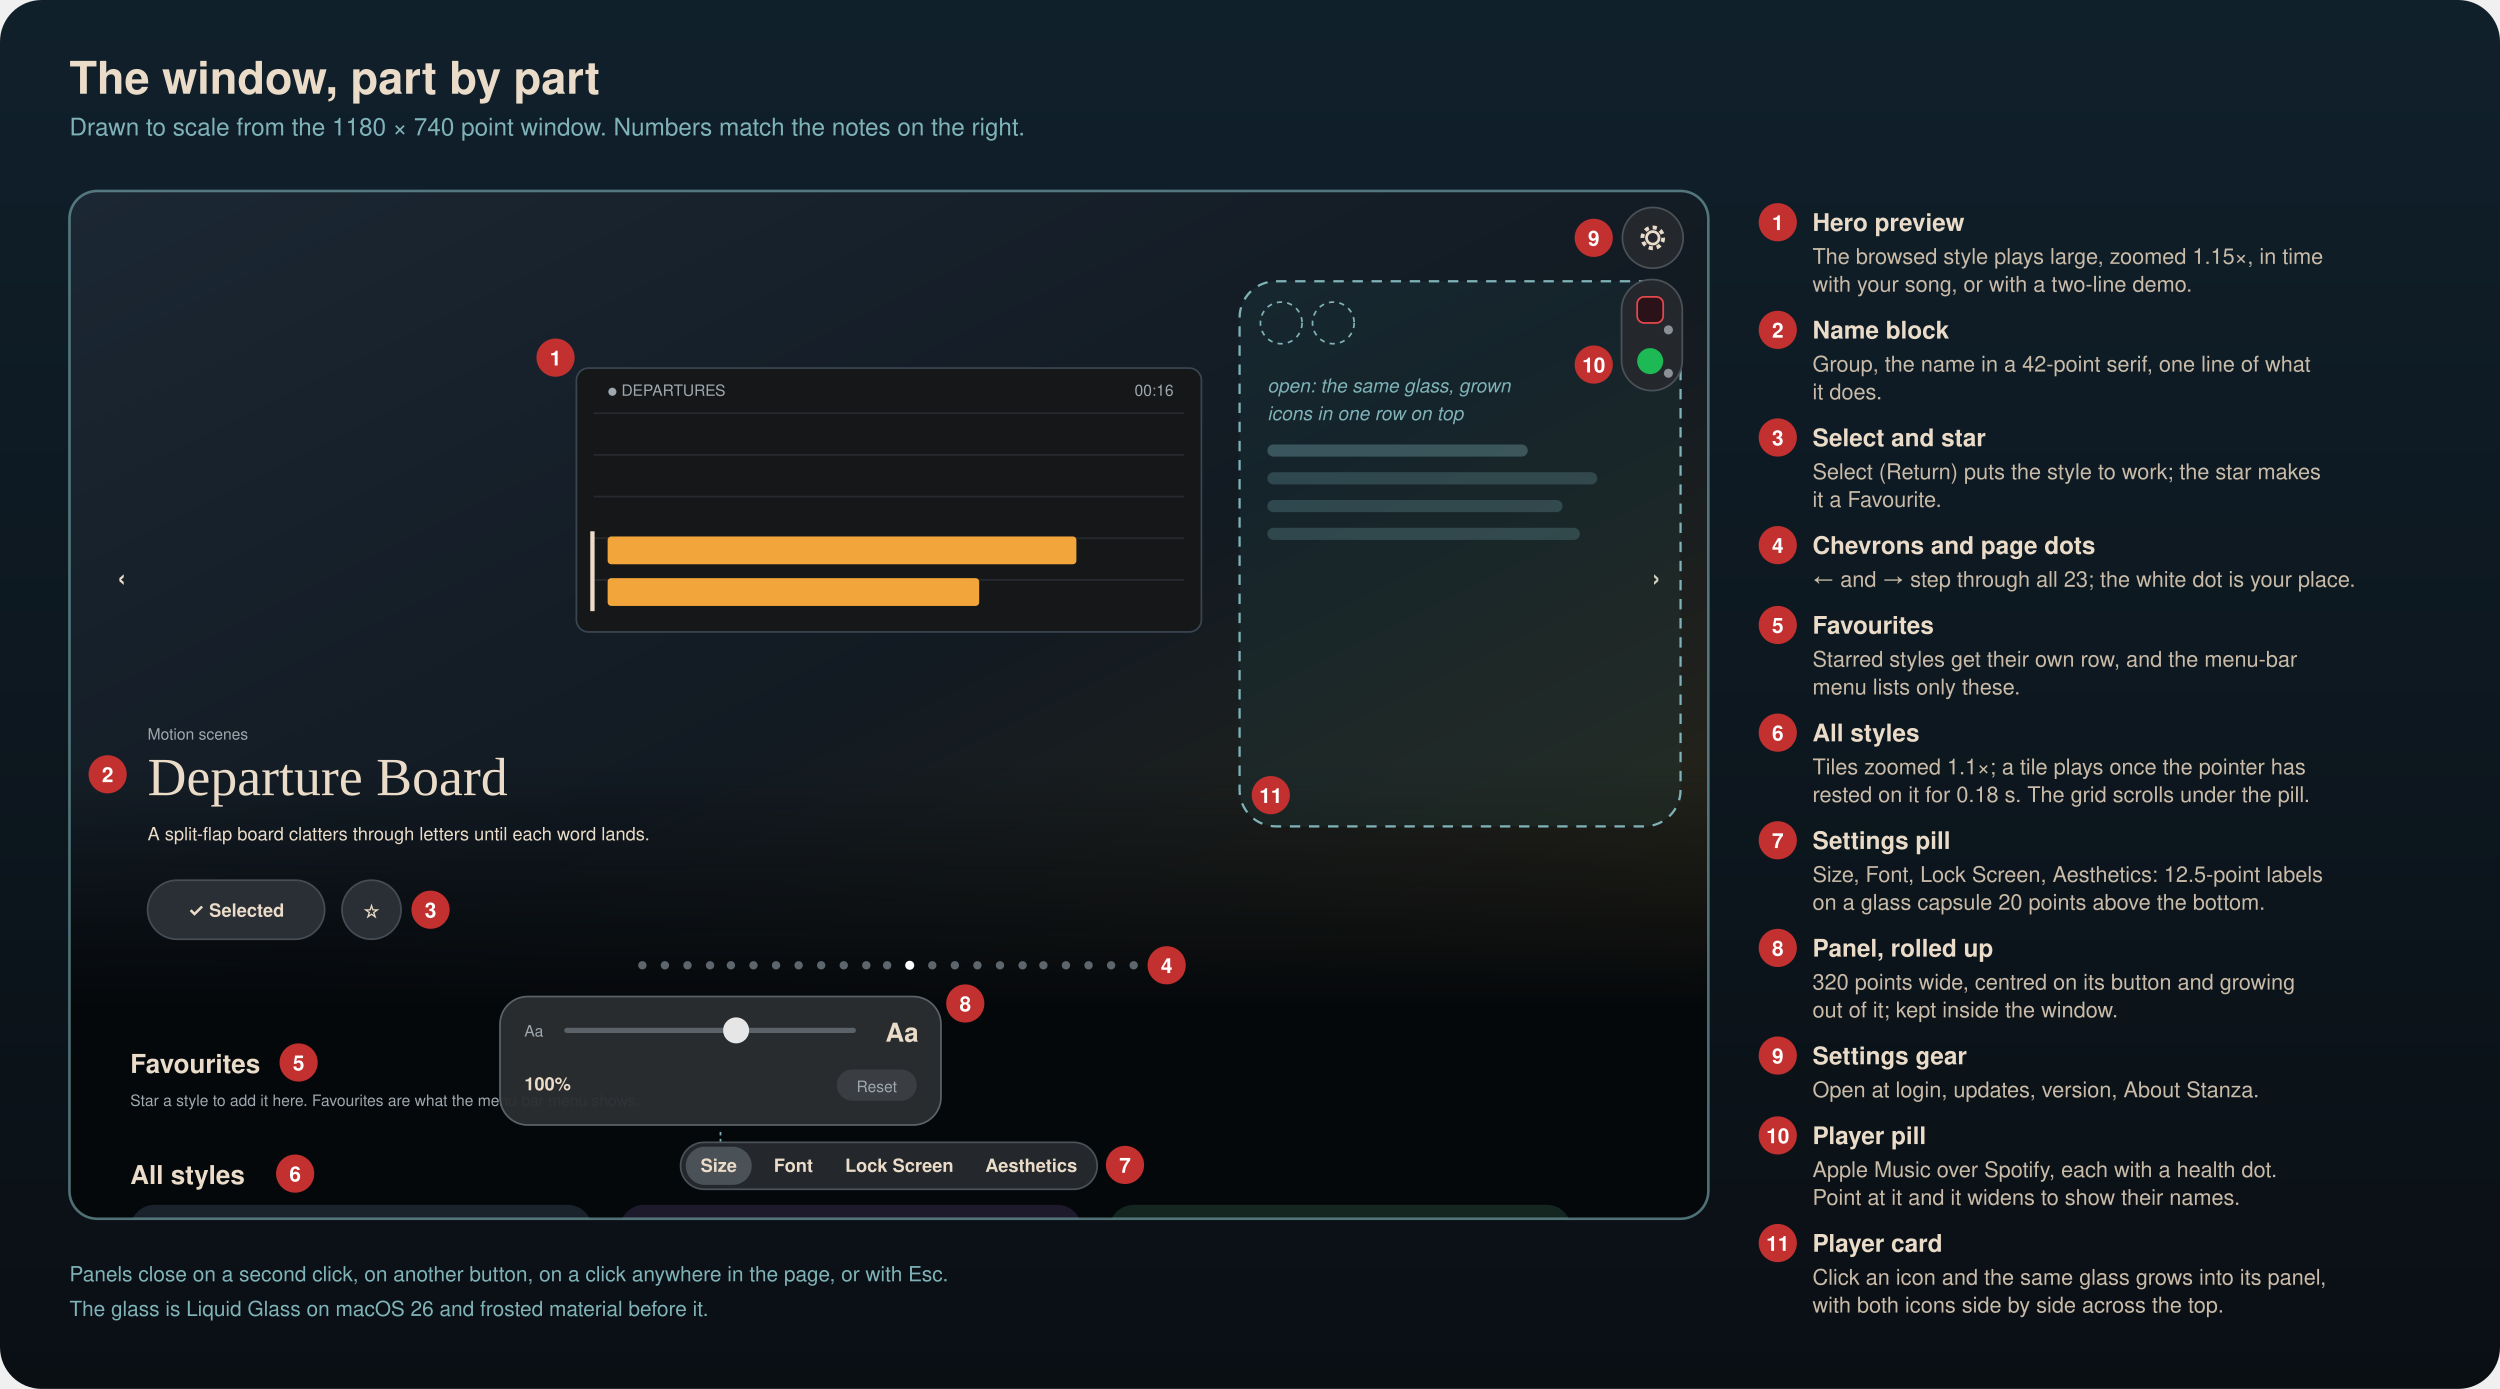
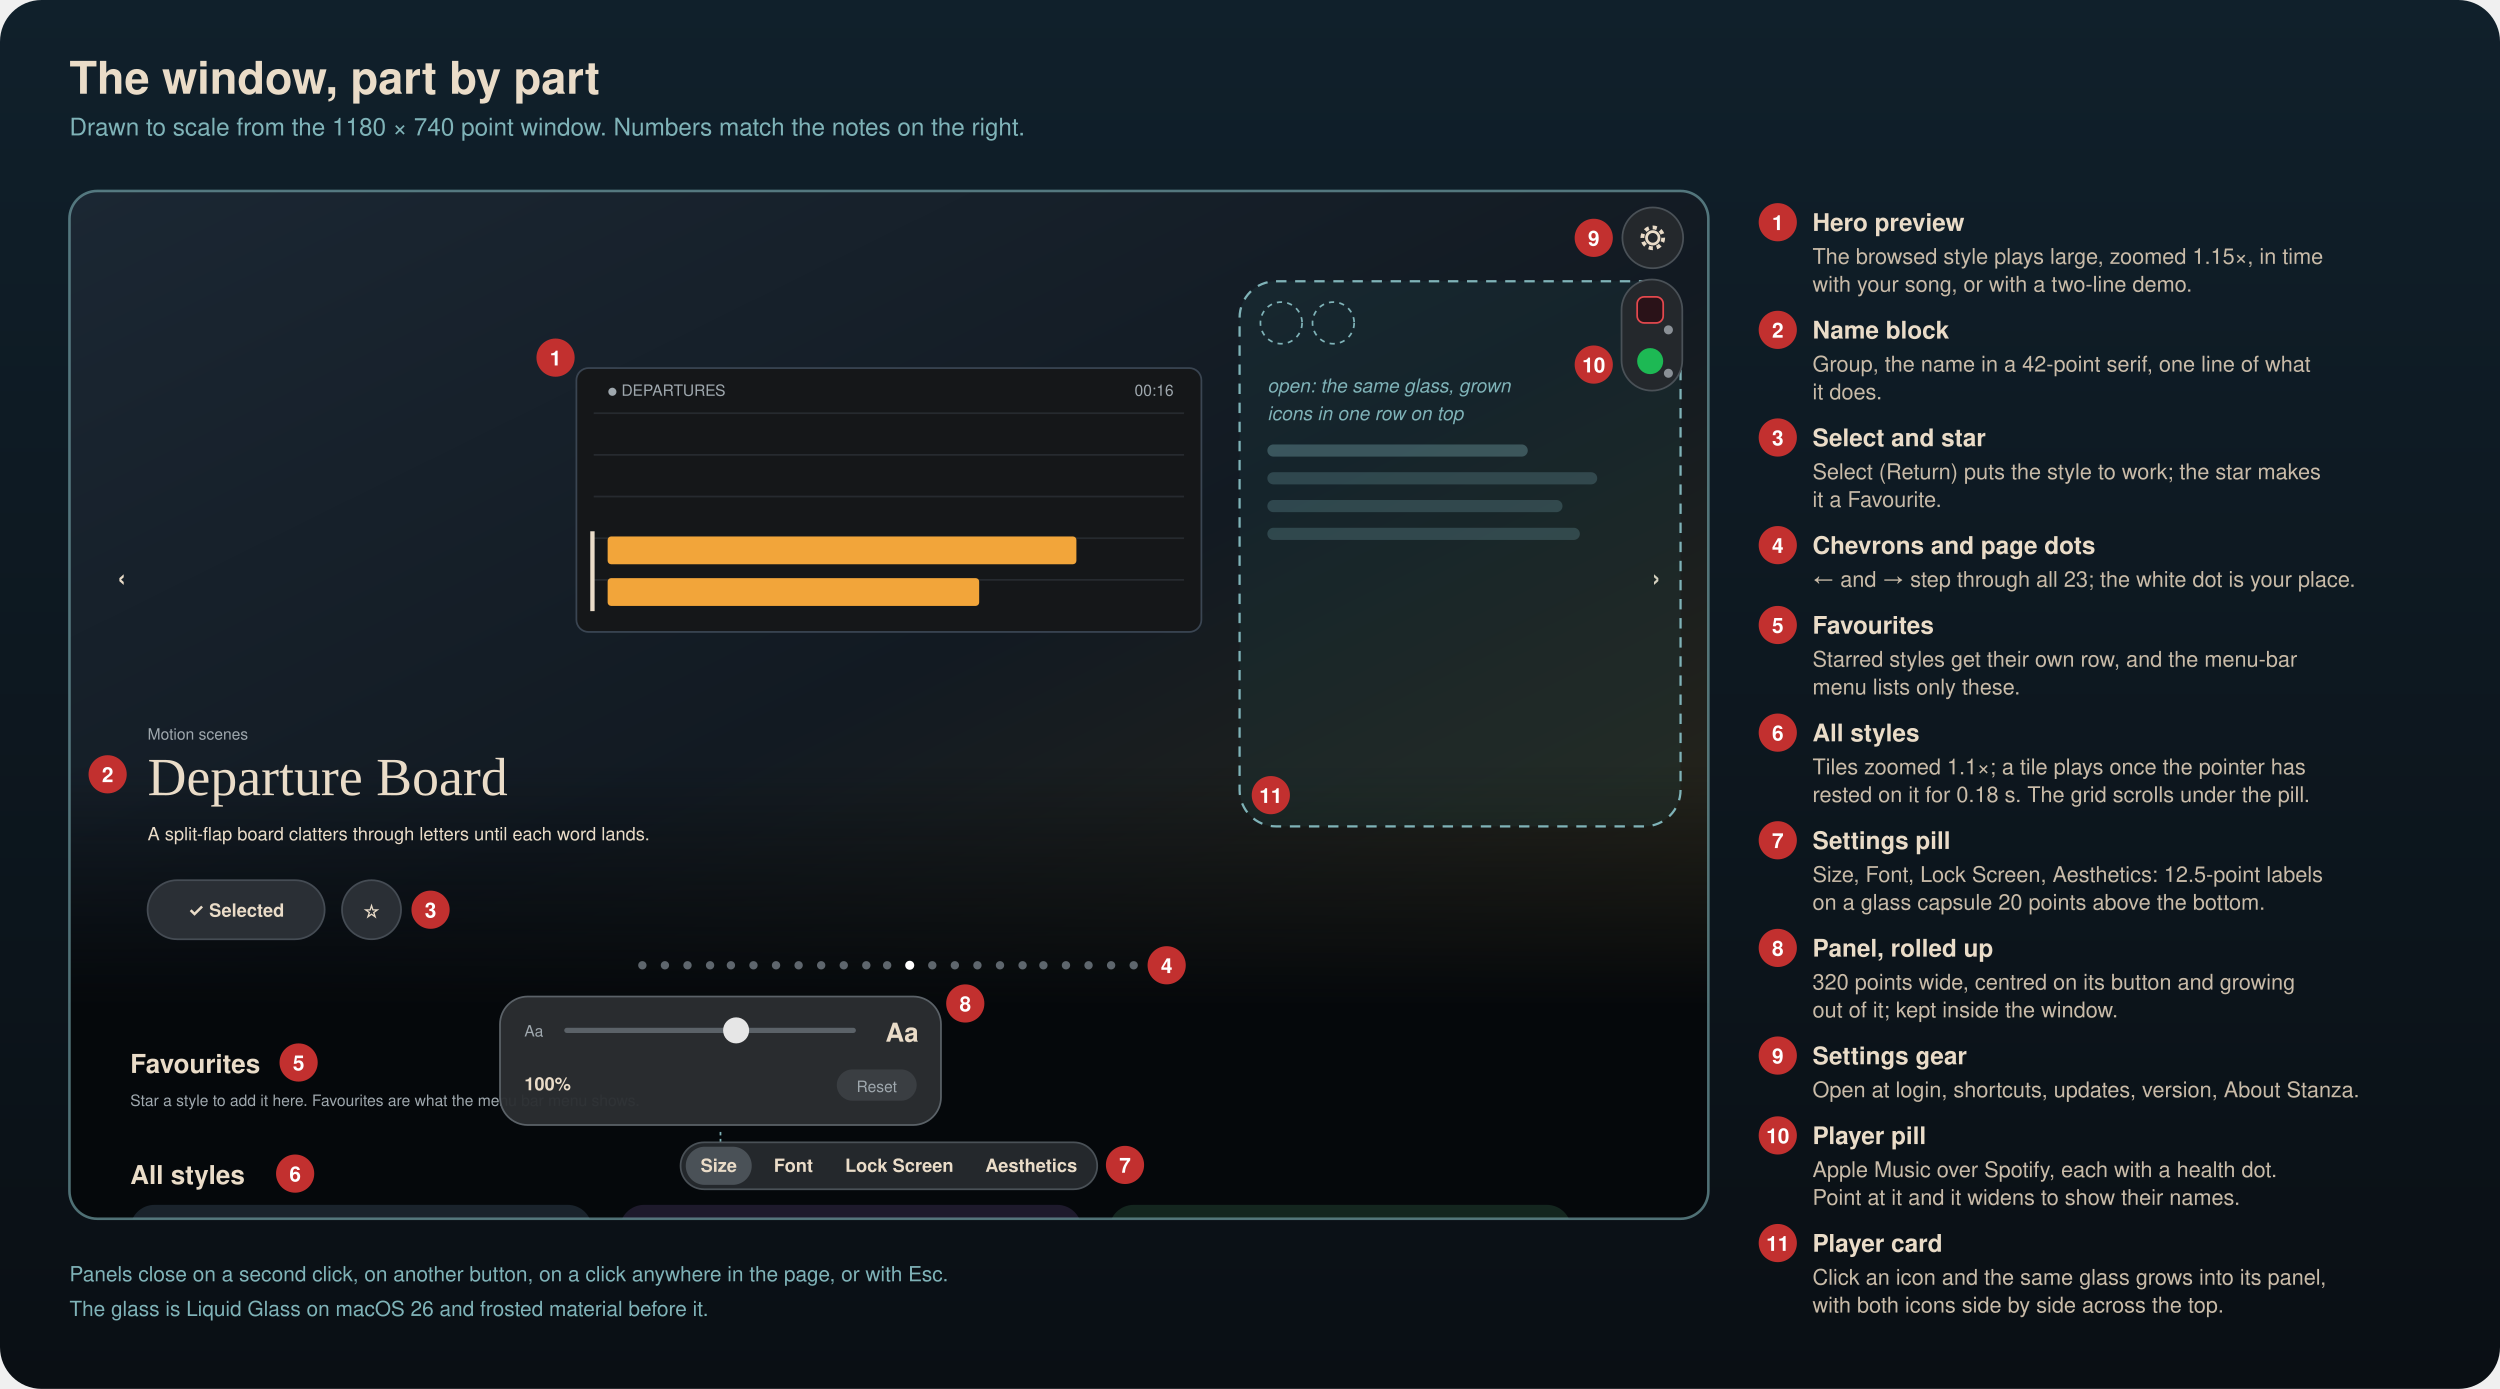
<svg xmlns="http://www.w3.org/2000/svg" viewBox="0 0 1440 800" width="1440" height="800" role="img" aria-labelledby="t d">
  <style>
    text { font-family: -apple-system, BlinkMacSystemFont, "SF Pro Text", "Segoe UI", Helvetica, Arial, sans-serif; fill: #EADCC8; }
    .h1 { font-size: 26px; font-weight: 700; }
    .sub { font-size: 14px; fill: #7FB3B8; }
    .ui { font-size: 10.5px; fill: #EADCC8; }
    .uis { font-size: 9px; fill: #9FA8AE; }
    .uih { font-size: 15px; font-weight: 700; }
    .serif { font-family: "New York", "Iowan Old Style", Georgia, "Times New Roman", serif; font-size: 31px; }
    .num { font-size: 12px; font-weight: 700; fill: #FFFFFF; }
    .lt { font-size: 14px; font-weight: 700; }
    .ld { font-size: 12.5px; fill: #C9BBA8; }
    .foot { font-size: 12px; fill: #7FB3B8; }
    .ghost { font-size: 11px; fill: #7FB3B8; font-style: italic; }
  </style>
  <defs>
    <linearGradient id="bg" x1="0" y1="0" x2="0" y2="1">
      <stop offset="0" stop-color="#10202B" />
      <stop offset="1" stop-color="#0A0F14" />
    </linearGradient>
    <linearGradient id="hero" x1="0" y1="0" x2="1" y2="1">
      <stop offset="0" stop-color="#1B2733" />
      <stop offset="0.55" stop-color="#121A22" />
      <stop offset="1" stop-color="#2A2618" />
    </linearGradient>
    <linearGradient id="fade" x1="0" y1="0" x2="0" y2="1">
      <stop offset="0" stop-color="#05080B" stop-opacity="0" />
      <stop offset="1" stop-color="#05080B" stop-opacity="1" />
    </linearGradient>
    <clipPath id="win">
      <rect x="40" y="110" width="944" height="592" rx="16" />
    </clipPath>
  </defs>
  <rect x="0" y="0" width="1440" height="800" rx="24" fill="url(#bg)" />
  <text x="40" y="54" class="h1">The window, part by part</text>
  <text x="40" y="78" class="sub">Drawn to scale from the 1180 × 740 point window. Numbers match the notes on the right.</text>
  <g clip-path="url(#win)">
    <rect x="40" y="110" width="944" height="592" fill="#05080B" />
    <rect x="40" y="110" width="944" height="468" fill="url(#hero)" />
    <rect x="40" y="440" width="944" height="140" fill="url(#fade)" />
    <rect x="332" y="212" width="360" height="152" rx="7" fill="#151719" stroke="#3A4552" />
    <g stroke="#262A2F" stroke-width="1">
      <line x1="342" y1="238" x2="682" y2="238" />
      <line x1="342" y1="262" x2="682" y2="262" />
      <line x1="342" y1="286" x2="682" y2="286" />
      <line x1="342" y1="310" x2="682" y2="310" />
      <line x1="342" y1="334" x2="682" y2="334" />
    </g>
    <text x="350" y="228" class="uis" fill="#C98A3A">● DEPARTURES</text>
    <text x="676" y="228" class="uis" text-anchor="end">00:16</text>
    <rect x="340" y="306" width="2.5" height="46" fill="#EADCC8" />
    <rect x="350" y="309" width="270" height="16" rx="2" fill="#F2A53A" />
    <rect x="350" y="333" width="214" height="16" rx="2" fill="#F2A53A" />
    <text x="70" y="338" class="uih" font-size="30" font-weight="300" text-anchor="middle">‹</text>
    <text x="954" y="338" class="uih" font-size="30" font-weight="300" text-anchor="middle">›</text>
    <text x="85" y="426" class="uis">Motion scenes</text>
    <text x="85" y="458" class="serif">Departure Board</text>
    <text x="85" y="484" class="ui" fill="#C9BBA8">A split-flap board clatters through letters until each word lands.</text>
    <rect x="85" y="507" width="102" height="34" rx="17" fill="#2A2F35" stroke="#454C54" />
    <text x="136" y="528" class="ui" font-weight="700" text-anchor="middle">✓ Selected</text>
    <circle cx="214" cy="524" r="17" fill="#2A2F35" stroke="#454C54" />
    <text x="214" y="529" class="ui" font-size="14" text-anchor="middle">☆</text>
    <g fill="#5E666D">
      <circle cx="370" cy="556" r="2.4" />
      <circle cx="383" cy="556" r="2.4" />
      <circle cx="396" cy="556" r="2.4" />
      <circle cx="409" cy="556" r="2.4" />
      <circle cx="421" cy="556" r="2.4" />
      <circle cx="434" cy="556" r="2.4" />
      <circle cx="447" cy="556" r="2.4" />
      <circle cx="460" cy="556" r="2.4" />
      <circle cx="473" cy="556" r="2.4" />
      <circle cx="486" cy="556" r="2.4" />
      <circle cx="499" cy="556" r="2.4" />
      <circle cx="511" cy="556" r="2.4" />
      <circle cx="537" cy="556" r="2.4" />
      <circle cx="550" cy="556" r="2.4" />
      <circle cx="563" cy="556" r="2.4" />
      <circle cx="576" cy="556" r="2.4" />
      <circle cx="589" cy="556" r="2.4" />
      <circle cx="601" cy="556" r="2.4" />
      <circle cx="614" cy="556" r="2.4" />
      <circle cx="627" cy="556" r="2.4" />
      <circle cx="640" cy="556" r="2.4" />
      <circle cx="653" cy="556" r="2.4" />
    </g>
    <circle cx="524" cy="556" r="2.6" fill="#FFFFFF" />
    <text x="75" y="618" class="uih">Favourites</text>
    <text x="75" y="637" class="uis">Star a style to add it here. Favourites are what the menu bar menu shows.</text>
    <text x="75" y="682" class="uih">All styles</text>
    <rect x="75" y="694" width="266" height="40" rx="14" fill="#1A232C" />
    <rect x="357" y="694" width="266" height="40" rx="14" fill="#1E1A2C" />
    <rect x="639" y="694" width="266" height="40" rx="14" fill="#14261F" />
    <path d="M415,658 L415,650" stroke="#7FB3B8" stroke-width="1" stroke-dasharray="2 2" />
    <rect x="288" y="574" width="254" height="74" rx="16" fill="#2B2E31" fill-opacity="0.96" stroke="#5B6268" />
    <text x="302" y="597" class="uis">Aa</text>
    <rect x="325" y="592" width="168" height="3" rx="1.5" fill="#5B6268" />
    <circle cx="424" cy="593.5" r="7.5" fill="#E6E6E6" />
    <text x="510" y="600" class="uih" font-size="16" font-weight="400">Aa</text>
    <text x="302" y="628" class="ui" font-weight="700">100%</text>
    <rect x="482" y="616" width="46" height="18" rx="9" fill="#3A3E42" />
    <text x="505" y="629" class="uis" text-anchor="middle">Reset</text>
    <rect x="392" y="658" width="240" height="27" rx="13.5" fill="#24282C" stroke="#4A5157" />
    <rect x="395" y="660.5" width="38" height="22" rx="11" fill="#4A5157" />
    <text x="414" y="675" class="ui" font-weight="600" text-anchor="middle">Size</text>
    <text x="457" y="675" class="ui" font-weight="600" text-anchor="middle">Font</text>
    <text x="518" y="675" class="ui" font-weight="600" text-anchor="middle">Lock Screen</text>
    <text x="594" y="675" class="ui" font-weight="600" text-anchor="middle">Aesthetics</text>
    <rect x="714" y="162" width="254" height="314" rx="21" fill="#2E6F73" fill-opacity="0.12" stroke="#7FB3B8" stroke-width="1.3" stroke-dasharray="6 5" />
    <circle cx="738" cy="186" r="12" fill="none" stroke="#7FB3B8" stroke-dasharray="3 3" />
    <circle cx="768" cy="186" r="12" fill="none" stroke="#7FB3B8" stroke-dasharray="3 3" />
    <text x="730" y="226" class="ghost">open: the same glass, grown</text>
    <text x="730" y="242" class="ghost">icons in one row on top</text>
    <rect x="730" y="256" width="150" height="7" rx="3.5" fill="#7FB3B8" fill-opacity="0.35" />
    <rect x="730" y="272" width="190" height="7" rx="3.5" fill="#7FB3B8" fill-opacity="0.25" />
    <rect x="730" y="288" width="170" height="7" rx="3.5" fill="#7FB3B8" fill-opacity="0.25" />
    <rect x="730" y="304" width="180" height="7" rx="3.5" fill="#7FB3B8" fill-opacity="0.25" />
    <circle cx="952" cy="137" r="17.5" fill="#24282C" stroke="#4A5157" />
    <circle cx="952" cy="137" r="6" fill="none" stroke="#EADCC8" stroke-width="2.2" stroke-dasharray="2.4 2.3" />
    <circle cx="952" cy="137" r="3.6" fill="none" stroke="#EADCC8" stroke-width="1.6" />
    <rect x="934" y="161" width="35" height="64" rx="17.5" fill="#24282C" stroke="#4A5157" />
    <rect x="943" y="171" width="15" height="15" rx="4" fill="#2A1218" stroke="#E5484D" />
    <circle cx="950.5" cy="208" r="7.5" fill="#1DB954" />
    <circle cx="961" cy="190" r="2.6" fill="#8A9096" />
    <circle cx="961" cy="215" r="2.6" fill="#8A9096" />
  </g>
  <rect x="40" y="110" width="944" height="592" rx="16" fill="none" stroke="#7FB3B8" stroke-opacity="0.6" stroke-width="1.5" />
  <g>
    <circle cx="320" cy="206" r="11" fill="#C2302F" />
    <text x="320" y="210.5" class="num" text-anchor="middle">1</text>
    <circle cx="62" cy="446" r="11" fill="#C2302F" />
    <text x="62" y="450.5" class="num" text-anchor="middle">2</text>
    <circle cx="248" cy="524" r="11" fill="#C2302F" />
    <text x="248" y="528.5" class="num" text-anchor="middle">3</text>
    <circle cx="672" cy="556" r="11" fill="#C2302F" />
    <text x="672" y="560.5" class="num" text-anchor="middle">4</text>
    <circle cx="172" cy="612" r="11" fill="#C2302F" />
    <text x="172" y="616.5" class="num" text-anchor="middle">5</text>
    <circle cx="170" cy="676" r="11" fill="#C2302F" />
    <text x="170" y="680.5" class="num" text-anchor="middle">6</text>
    <circle cx="648" cy="671" r="11" fill="#C2302F" />
    <text x="648" y="675.5" class="num" text-anchor="middle">7</text>
    <circle cx="556" cy="578" r="11" fill="#C2302F" />
    <text x="556" y="582.5" class="num" text-anchor="middle">8</text>
    <circle cx="918" cy="137" r="11" fill="#C2302F" />
    <text x="918" y="141.5" class="num" text-anchor="middle">9</text>
    <circle cx="918" cy="210" r="11" fill="#C2302F" />
    <text x="918" y="214.5" class="num" text-anchor="middle">10</text>
    <circle cx="732" cy="458" r="11" fill="#C2302F" />
    <text x="732" y="462.5" class="num" text-anchor="middle">11</text>
  </g>
  <g>
    <circle cx="1024" cy="128" r="11" fill="#C2302F" />
    <text x="1024" y="132.5" class="num" text-anchor="middle">1</text>
    <text x="1044" y="133" class="lt">Hero preview</text>
    <text x="1044" y="152" class="ld">The browsed style plays large, zoomed 1.15×, in time</text>
    <text x="1044" y="168" class="ld">with your song, or with a two-line demo.</text>
    <circle cx="1024" cy="190" r="11" fill="#C2302F" />
    <text x="1024" y="194.5" class="num" text-anchor="middle">2</text>
    <text x="1044" y="195" class="lt">Name block</text>
    <text x="1044" y="214" class="ld">Group, the name in a 42-point serif, one line of what</text>
    <text x="1044" y="230" class="ld">it does.</text>
    <circle cx="1024" cy="252" r="11" fill="#C2302F" />
    <text x="1024" y="256.5" class="num" text-anchor="middle">3</text>
    <text x="1044" y="257" class="lt">Select and star</text>
    <text x="1044" y="276" class="ld">Select (Return) puts the style to work; the star makes</text>
    <text x="1044" y="292" class="ld">it a Favourite.</text>
    <circle cx="1024" cy="314" r="11" fill="#C2302F" />
    <text x="1024" y="318.5" class="num" text-anchor="middle">4</text>
    <text x="1044" y="319" class="lt">Chevrons and page dots</text>
    <text x="1044" y="338" class="ld">← and → step through all 23; the white dot is your place.</text>
    <circle cx="1024" cy="360" r="11" fill="#C2302F" />
    <text x="1024" y="364.5" class="num" text-anchor="middle">5</text>
    <text x="1044" y="365" class="lt">Favourites</text>
    <text x="1044" y="384" class="ld">Starred styles get their own row, and the menu-bar</text>
    <text x="1044" y="400" class="ld">menu lists only these.</text>
    <circle cx="1024" cy="422" r="11" fill="#C2302F" />
    <text x="1024" y="426.5" class="num" text-anchor="middle">6</text>
    <text x="1044" y="427" class="lt">All styles</text>
    <text x="1044" y="446" class="ld">Tiles zoomed 1.1×; a tile plays once the pointer has</text>
    <text x="1044" y="462" class="ld">rested on it for 0.18 s. The grid scrolls under the pill.</text>
    <circle cx="1024" cy="484" r="11" fill="#C2302F" />
    <text x="1024" y="488.5" class="num" text-anchor="middle">7</text>
    <text x="1044" y="489" class="lt">Settings pill</text>
    <text x="1044" y="508" class="ld">Size, Font, Lock Screen, Aesthetics: 12.5-point labels</text>
    <text x="1044" y="524" class="ld">on a glass capsule 20 points above the bottom.</text>
    <circle cx="1024" cy="546" r="11" fill="#C2302F" />
    <text x="1024" y="550.5" class="num" text-anchor="middle">8</text>
    <text x="1044" y="551" class="lt">Panel, rolled up</text>
    <text x="1044" y="570" class="ld">320 points wide, centred on its button and growing</text>
    <text x="1044" y="586" class="ld">out of it; kept inside the window.</text>
    <circle cx="1024" cy="608" r="11" fill="#C2302F" />
    <text x="1024" y="612.5" class="num" text-anchor="middle">9</text>
    <text x="1044" y="613" class="lt">Settings gear</text>
-     <text x="1044" y="632" class="ld">Open at login, updates, version, About Stanza.</text>
+     <text x="1044" y="632" class="ld">Open at login, shortcuts, updates, version, About Stanza.</text>
    <circle cx="1024" cy="654" r="11" fill="#C2302F" />
    <text x="1024" y="658.5" class="num" text-anchor="middle">10</text>
    <text x="1044" y="659" class="lt">Player pill</text>
    <text x="1044" y="678" class="ld">Apple Music over Spotify, each with a health dot.</text>
    <text x="1044" y="694" class="ld">Point at it and it widens to show their names.</text>
    <circle cx="1024" cy="716" r="11" fill="#C2302F" />
    <text x="1024" y="720.5" class="num" text-anchor="middle">11</text>
    <text x="1044" y="721" class="lt">Player card</text>
    <text x="1044" y="740" class="ld">Click an icon and the same glass grows into its panel,</text>
    <text x="1044" y="756" class="ld">with both icons side by side across the top.</text>
  </g>
  <text x="40" y="738" class="foot">Panels close on a second click, on another button, on a click anywhere in the page, or with Esc.</text>
  <text x="40" y="758" class="foot">The glass is Liquid Glass on macOS 26 and frosted material before it.</text>
</svg>
